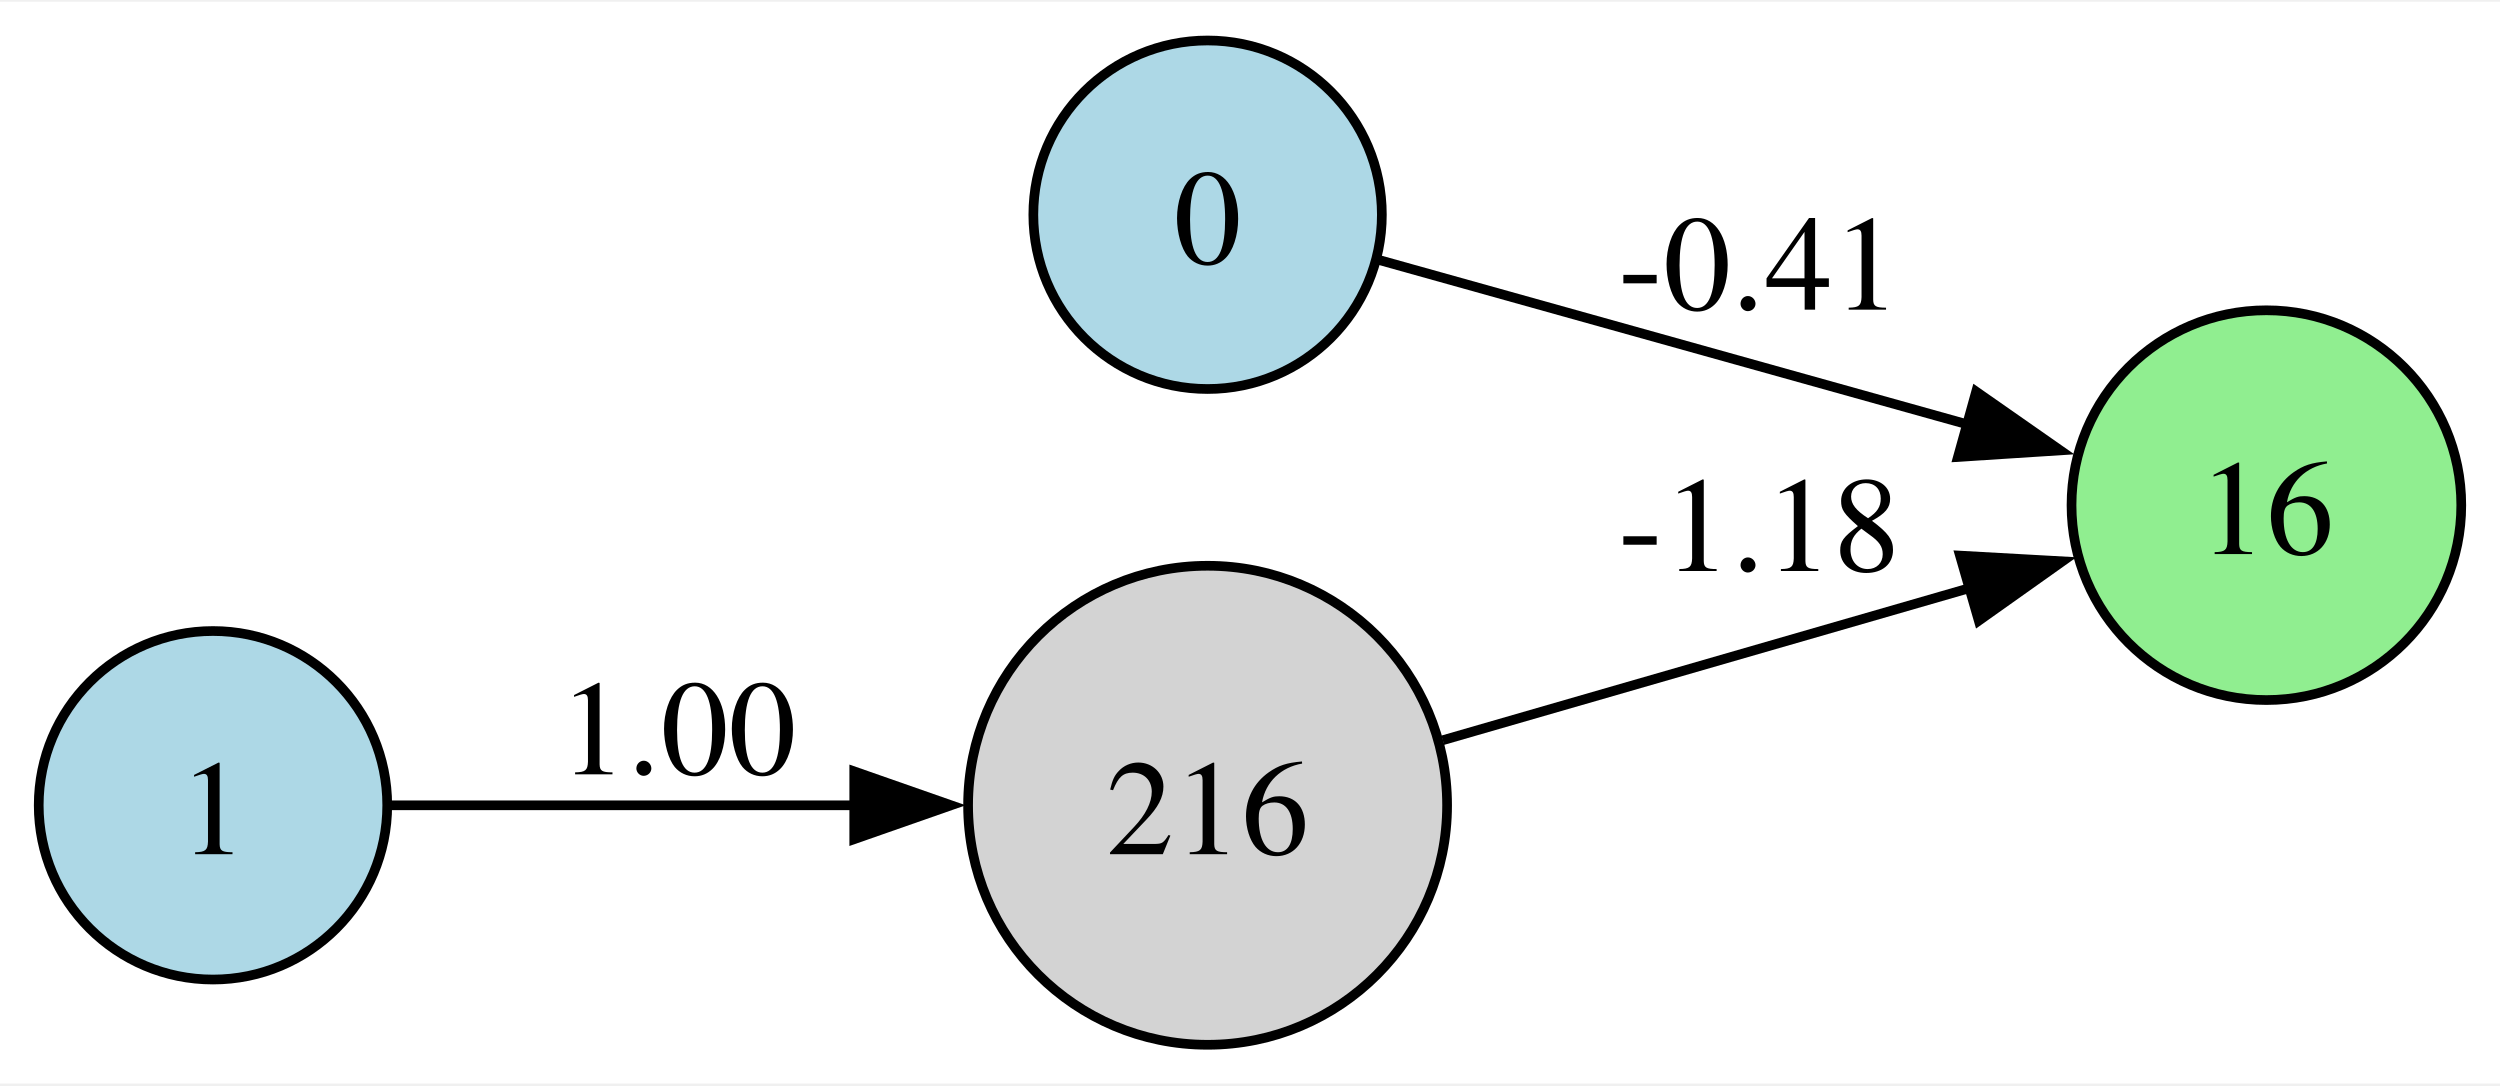
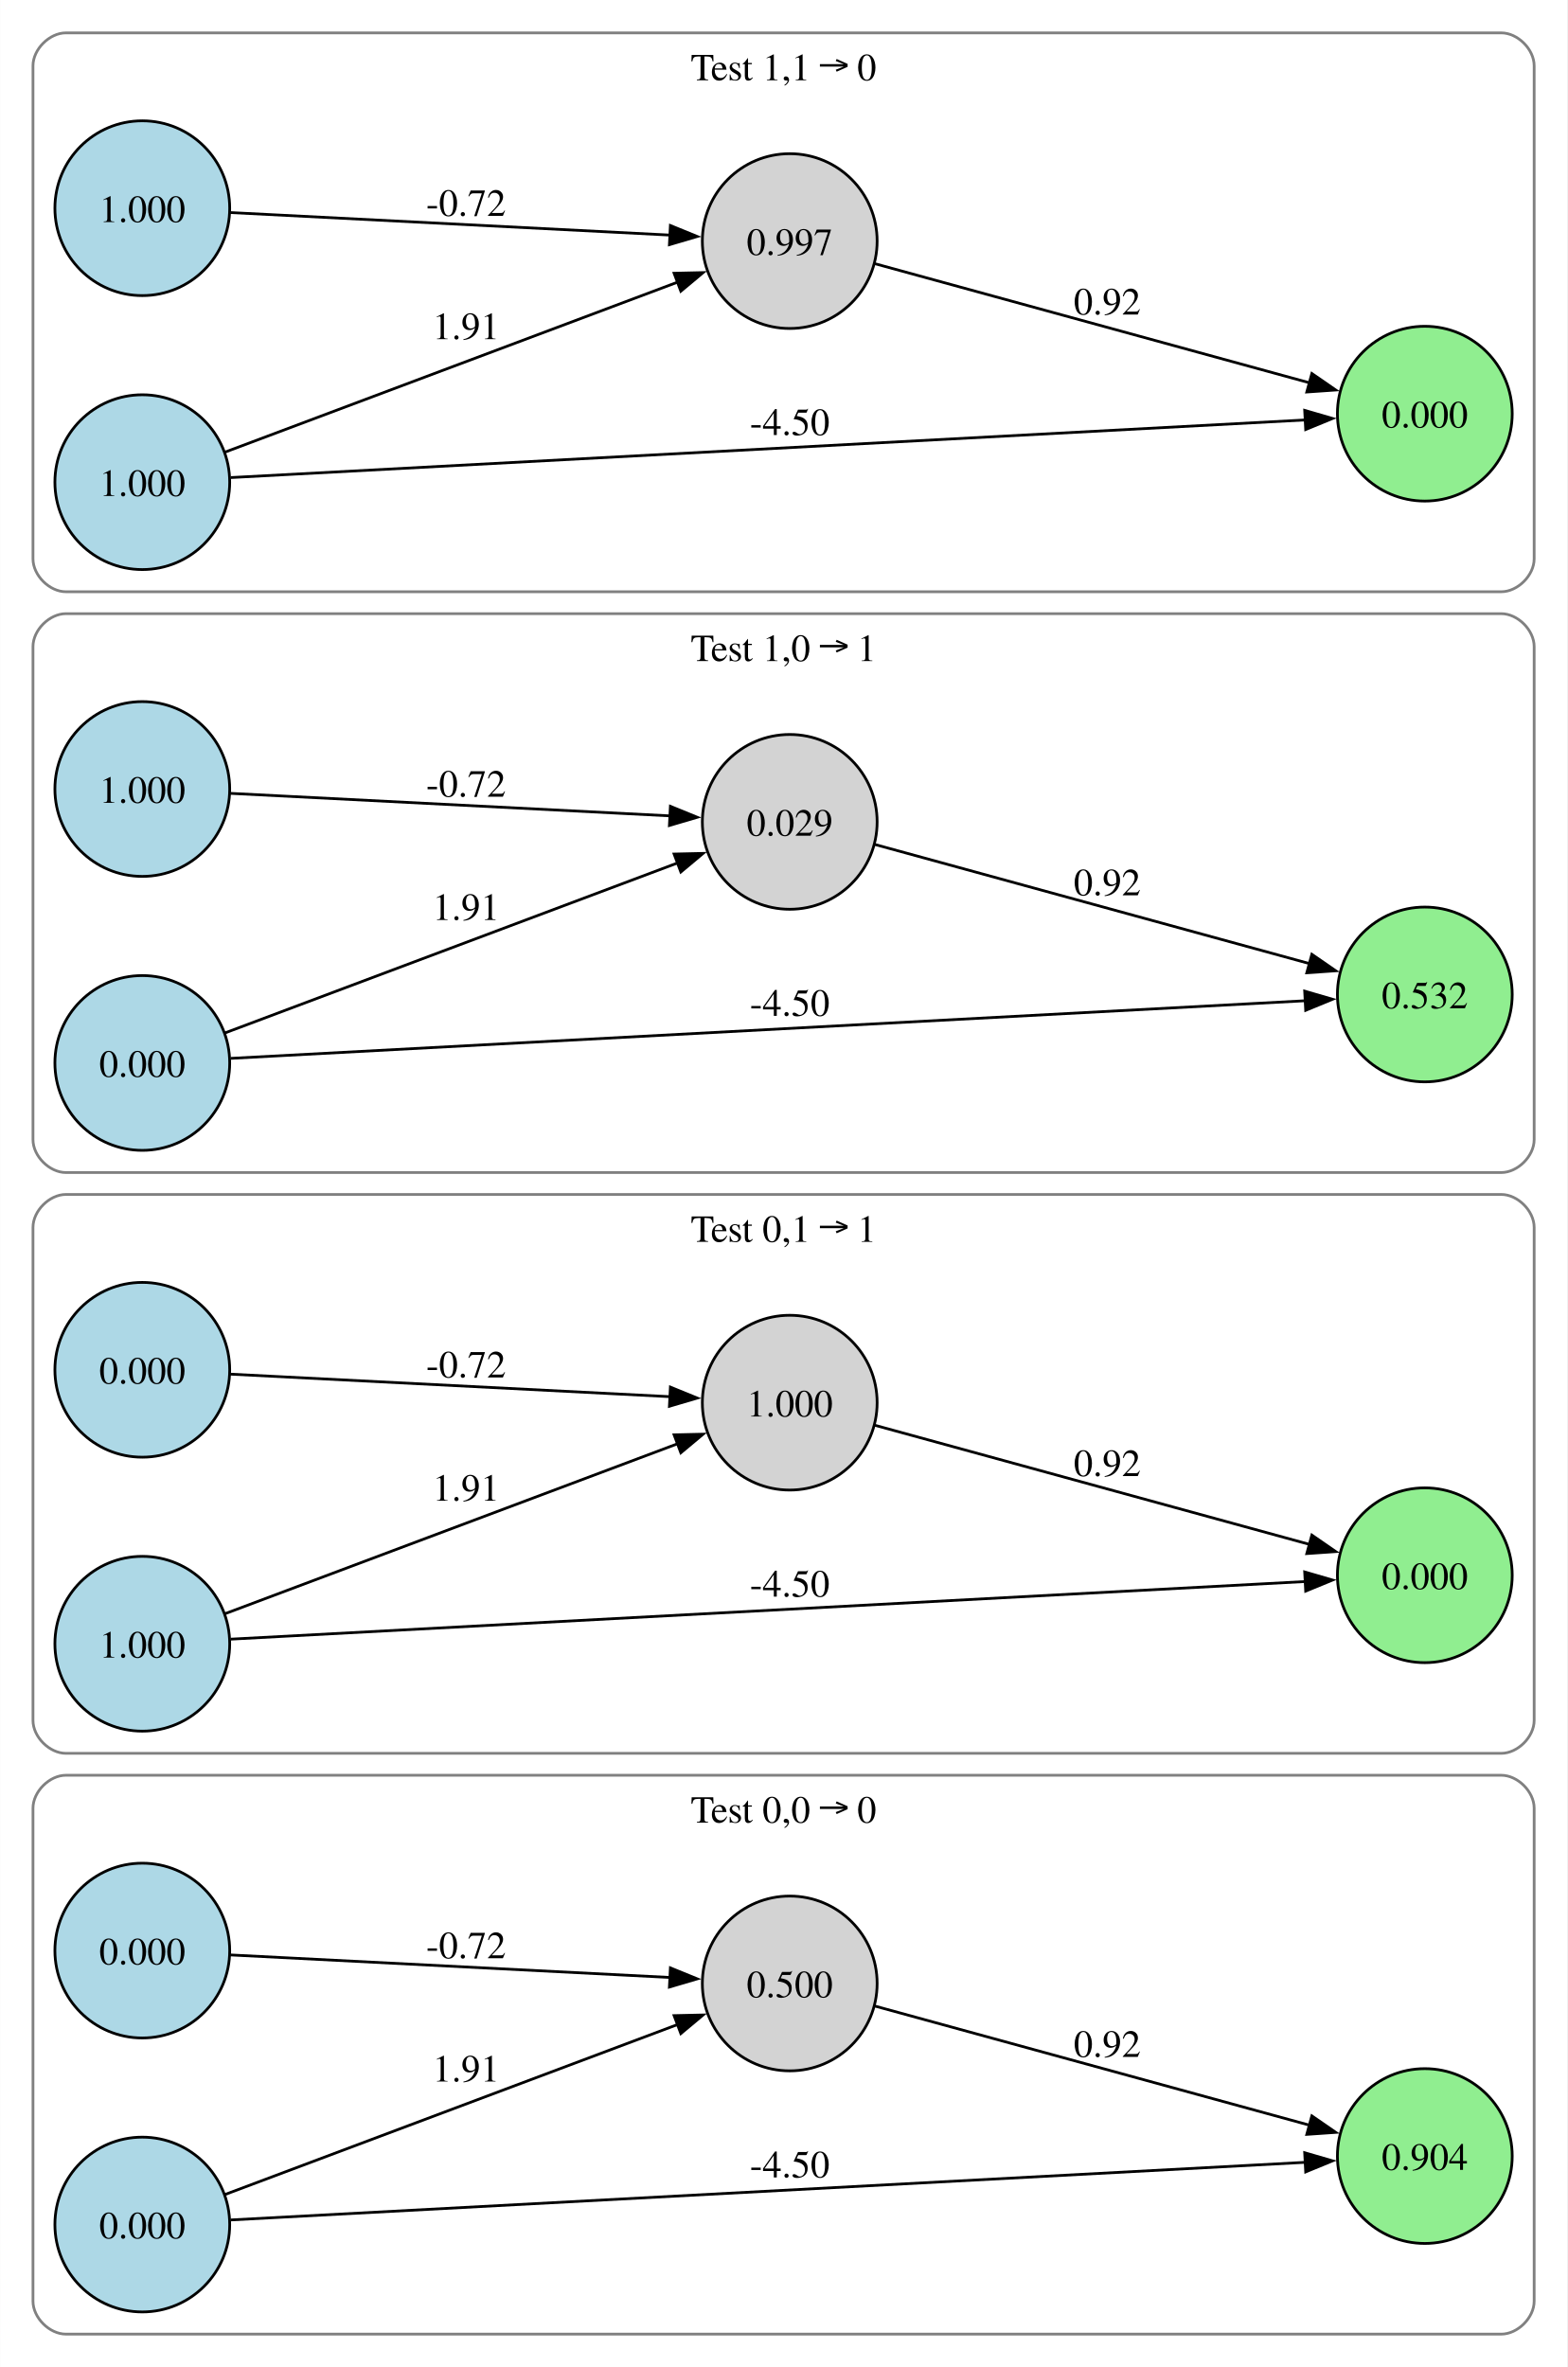
- <svg xmlns="http://www.w3.org/2000/svg" width="258pt" height="112pt" viewBox="0.00 0.00 258.24 111.74">
-   <g id="graph0" class="graph" transform="scale(1 1) rotate(0) translate(4 107.74)">
-     <polygon fill="white" stroke="none" points="-4,4 -4,-107.74 254.24,-107.74 254.24,4 -4,4" />
+ <svg xmlns="http://www.w3.org/2000/svg" width="572pt" height="864pt" viewBox="0.00 0.00 571.92 864.00">
+   <g id="graph0" class="graph" transform="scale(1 1) rotate(0) translate(4 860)">
+     <polygon fill="white" stroke="none" points="-4,4 -4,-860 567.92,-860 567.92,4 -4,4" />
+     <g id="clust1" class="cluster">
+       <path fill="none" stroke="gray" d="M20,-8C20,-8 543.92,-8 543.92,-8 549.92,-8 555.92,-14 555.92,-20 555.92,-20 555.92,-200 555.92,-200 555.92,-206 549.92,-212 543.92,-212 543.92,-212 20,-212 20,-212 14,-212 8,-206 8,-200 8,-200 8,-20 8,-20 8,-14 14,-8 20,-8" />
+       <text text-anchor="middle" x="281.96" y="-194.7" font-family="Times,serif" font-size="14.00">Test 0,0 → 0</text>
+     </g>
+     <g id="clust2" class="cluster">
+       <path fill="none" stroke="gray" d="M20,-220C20,-220 543.92,-220 543.92,-220 549.92,-220 555.92,-226 555.92,-232 555.92,-232 555.92,-412 555.92,-412 555.92,-418 549.92,-424 543.92,-424 543.92,-424 20,-424 20,-424 14,-424 8,-418 8,-412 8,-412 8,-232 8,-232 8,-226 14,-220 20,-220" />
+       <text text-anchor="middle" x="281.96" y="-406.7" font-family="Times,serif" font-size="14.00">Test 0,1 → 1</text>
+     </g>
+     <g id="clust3" class="cluster">
+       <path fill="none" stroke="gray" d="M20,-432C20,-432 543.92,-432 543.92,-432 549.92,-432 555.92,-438 555.92,-444 555.92,-444 555.92,-624 555.92,-624 555.92,-630 549.92,-636 543.92,-636 543.92,-636 20,-636 20,-636 14,-636 8,-630 8,-624 8,-624 8,-444 8,-444 8,-438 14,-432 20,-432" />
+       <text text-anchor="middle" x="281.96" y="-618.7" font-family="Times,serif" font-size="14.00">Test 1,0 → 1</text>
+     </g>
+     <g id="clust4" class="cluster">
+       <path fill="none" stroke="gray" d="M20,-644C20,-644 543.92,-644 543.92,-644 549.92,-644 555.92,-650 555.92,-656 555.92,-656 555.92,-836 555.92,-836 555.92,-842 549.92,-848 543.92,-848 543.92,-848 20,-848 20,-848 14,-848 8,-842 8,-836 8,-836 8,-656 8,-656 8,-650 14,-644 20,-644" />
+       <text text-anchor="middle" x="281.96" y="-830.7" font-family="Times,serif" font-size="14.00">Test 1,1 → 0</text>
+     </g>
    <g id="node1" class="node">
-       <ellipse fill="lightblue" stroke="black" cx="120.74" cy="-85.74" rx="18" ry="18" />
-       <text text-anchor="middle" x="120.74" y="-80.69" font-family="Times,serif" font-size="14.00">0</text>
+       <ellipse fill="lightblue" stroke="black" cx="47.9" cy="-148" rx="31.9" ry="31.9" />
+       <text text-anchor="middle" x="47.9" y="-142.95" font-family="Times,serif" font-size="14.00">0.000</text>
+     </g>
+     <g id="node4" class="node">
+       <ellipse fill="lightgray" stroke="black" cx="284.21" cy="-136" rx="31.9" ry="31.9" />
+       <text text-anchor="middle" x="284.21" y="-130.95" font-family="Times,serif" font-size="14.00">0.500</text>
+     </g>
+     <g id="edge2" class="edge">
+       <path fill="none" stroke="black" d="M80.02,-146.41C121.24,-144.3 194.15,-140.56 240.5,-138.19" />
+       <polygon fill="black" stroke="black" points="240.65,-141.68 250.45,-137.68 240.29,-134.69 240.65,-141.68" />
+       <text text-anchor="middle" x="166.06" y="-145.2" font-family="Times,serif" font-size="14.00">-0.72</text>
+     </g>
+     <g id="node2" class="node">
+       <ellipse fill="lightblue" stroke="black" cx="47.9" cy="-48" rx="31.9" ry="31.9" />
+       <text text-anchor="middle" x="47.9" y="-42.95" font-family="Times,serif" font-size="14.00">0.000</text>
    </g>
    <g id="node3" class="node">
-       <ellipse fill="lightgreen" stroke="black" cx="230.11" cy="-55.74" rx="20.13" ry="20.13" />
-       <text text-anchor="middle" x="230.11" y="-50.69" font-family="Times,serif" font-size="14.00">16</text>
+       <ellipse fill="lightgreen" stroke="black" cx="516.01" cy="-73" rx="31.9" ry="31.9" />
+       <text text-anchor="middle" x="516.01" y="-67.95" font-family="Times,serif" font-size="14.00">0.904</text>
    </g>
    <g id="edge1" class="edge">
-       <path fill="none" stroke="black" d="M138.51,-81.05C154.78,-76.5 179.82,-69.51 199.45,-64.02" />
-       <polygon fill="black" stroke="black" points="200.13,-67.47 208.82,-61.4 198.25,-60.72 200.13,-67.47" />
-       <text text-anchor="middle" x="177.72" y="-75.94" font-family="Times,serif" font-size="14.00">-0.41</text>
+       <path fill="none" stroke="black" d="M80.21,-49.68C161.56,-54.04 379.7,-65.74 472.4,-70.71" />
+       <polygon fill="black" stroke="black" points="472.16,-74.21 482.33,-71.25 472.53,-67.22 472.16,-74.21" />
+       <text text-anchor="middle" x="284.21" y="-65.2" font-family="Times,serif" font-size="14.00">-4.50</text>
    </g>
-     <g id="node2" class="node">
-       <ellipse fill="lightblue" stroke="black" cx="18" cy="-24.74" rx="18" ry="18" />
-       <text text-anchor="middle" x="18" y="-19.69" font-family="Times,serif" font-size="14.00">1</text>
-     </g>
-     <g id="node4" class="node">
-       <ellipse fill="lightgray" stroke="black" cx="120.74" cy="-24.74" rx="24.74" ry="24.74" />
-       <text text-anchor="middle" x="120.74" y="-19.69" font-family="Times,serif" font-size="14.00">216</text>
-     </g>
-     <g id="edge2" class="edge">
-       <path fill="none" stroke="black" d="M36.09,-24.74C49.28,-24.74 67.98,-24.74 84.36,-24.74" />
-       <polygon fill="black" stroke="black" points="84.24,-28.24 94.24,-24.74 84.24,-21.24 84.24,-28.24" />
-       <text text-anchor="middle" x="66" y="-27.94" font-family="Times,serif" font-size="14.00">1.00</text>
+     <g id="edge4" class="edge">
+       <path fill="none" stroke="black" d="M78.1,-58.97C119.78,-74.62 196.47,-103.42 243.34,-121.03" />
+       <polygon fill="black" stroke="black" points="242,-124.26 252.59,-124.5 244.46,-117.71 242,-124.26" />
+       <text text-anchor="middle" x="166.06" y="-100.2" font-family="Times,serif" font-size="14.00">1.91</text>
    </g>
    <g id="edge3" class="edge">
-       <path fill="none" stroke="black" d="M145.03,-31.46C161.12,-36.11 182.64,-42.32 199.88,-47.3" />
-       <polygon fill="black" stroke="black" points="198.46,-50.53 209.04,-49.94 200.4,-43.81 198.46,-50.53" />
-       <text text-anchor="middle" x="177.72" y="-48.94" font-family="Times,serif" font-size="14.00">-1.18</text>
+       <path fill="none" stroke="black" d="M315.25,-127.76C355.85,-116.63 428.39,-96.75 473.99,-84.25" />
+       <polygon fill="black" stroke="black" points="474.78,-87.66 483.5,-81.64 472.93,-80.91 474.78,-87.66" />
+       <text text-anchor="middle" x="400.11" y="-109.2" font-family="Times,serif" font-size="14.00">0.92</text>
+     </g>
+     <g id="node5" class="node">
+       <ellipse fill="lightblue" stroke="black" cx="47.9" cy="-360" rx="31.9" ry="31.9" />
+       <text text-anchor="middle" x="47.9" y="-354.95" font-family="Times,serif" font-size="14.00">0.000</text>
+     </g>
+     <g id="node8" class="node">
+       <ellipse fill="lightgray" stroke="black" cx="284.21" cy="-348" rx="31.9" ry="31.9" />
+       <text text-anchor="middle" x="284.21" y="-342.95" font-family="Times,serif" font-size="14.00">1.000</text>
+     </g>
+     <g id="edge6" class="edge">
+       <path fill="none" stroke="black" d="M80.02,-358.41C121.24,-356.3 194.15,-352.56 240.5,-350.19" />
+       <polygon fill="black" stroke="black" points="240.65,-353.68 250.45,-349.68 240.29,-346.69 240.65,-353.68" />
+       <text text-anchor="middle" x="166.06" y="-357.2" font-family="Times,serif" font-size="14.00">-0.72</text>
+     </g>
+     <g id="node6" class="node">
+       <ellipse fill="lightblue" stroke="black" cx="47.9" cy="-260" rx="31.9" ry="31.9" />
+       <text text-anchor="middle" x="47.9" y="-254.95" font-family="Times,serif" font-size="14.00">1.000</text>
+     </g>
+     <g id="node7" class="node">
+       <ellipse fill="lightgreen" stroke="black" cx="516.01" cy="-285" rx="31.9" ry="31.9" />
+       <text text-anchor="middle" x="516.01" y="-279.95" font-family="Times,serif" font-size="14.00">0.000</text>
+     </g>
+     <g id="edge5" class="edge">
+       <path fill="none" stroke="black" d="M80.21,-261.68C161.56,-266.04 379.7,-277.74 472.4,-282.71" />
+       <polygon fill="black" stroke="black" points="472.16,-286.21 482.33,-283.25 472.53,-279.22 472.16,-286.21" />
+       <text text-anchor="middle" x="284.21" y="-277.2" font-family="Times,serif" font-size="14.00">-4.50</text>
+     </g>
+     <g id="edge8" class="edge">
+       <path fill="none" stroke="black" d="M78.1,-270.97C119.78,-286.62 196.47,-315.42 243.34,-333.03" />
+       <polygon fill="black" stroke="black" points="242,-336.26 252.59,-336.5 244.46,-329.71 242,-336.26" />
+       <text text-anchor="middle" x="166.06" y="-312.2" font-family="Times,serif" font-size="14.00">1.91</text>
+     </g>
+     <g id="edge7" class="edge">
+       <path fill="none" stroke="black" d="M315.25,-339.76C355.85,-328.63 428.39,-308.75 473.99,-296.25" />
+       <polygon fill="black" stroke="black" points="474.78,-299.66 483.5,-293.64 472.93,-292.91 474.78,-299.66" />
+       <text text-anchor="middle" x="400.11" y="-321.2" font-family="Times,serif" font-size="14.00">0.92</text>
+     </g>
+     <g id="node9" class="node">
+       <ellipse fill="lightblue" stroke="black" cx="47.9" cy="-572" rx="31.9" ry="31.9" />
+       <text text-anchor="middle" x="47.9" y="-566.95" font-family="Times,serif" font-size="14.00">1.000</text>
+     </g>
+     <g id="node12" class="node">
+       <ellipse fill="lightgray" stroke="black" cx="284.21" cy="-560" rx="31.9" ry="31.9" />
+       <text text-anchor="middle" x="284.21" y="-554.95" font-family="Times,serif" font-size="14.00">0.029</text>
+     </g>
+     <g id="edge10" class="edge">
+       <path fill="none" stroke="black" d="M80.02,-570.41C121.24,-568.3 194.15,-564.56 240.5,-562.19" />
+       <polygon fill="black" stroke="black" points="240.65,-565.68 250.45,-561.68 240.29,-558.69 240.65,-565.68" />
+       <text text-anchor="middle" x="166.06" y="-569.2" font-family="Times,serif" font-size="14.00">-0.72</text>
+     </g>
+     <g id="node10" class="node">
+       <ellipse fill="lightblue" stroke="black" cx="47.9" cy="-472" rx="31.9" ry="31.9" />
+       <text text-anchor="middle" x="47.9" y="-466.95" font-family="Times,serif" font-size="14.00">0.000</text>
+     </g>
+     <g id="node11" class="node">
+       <ellipse fill="lightgreen" stroke="black" cx="516.01" cy="-497" rx="31.9" ry="31.9" />
+       <text text-anchor="middle" x="516.01" y="-491.95" font-family="Times,serif" font-size="14.00">0.532</text>
+     </g>
+     <g id="edge9" class="edge">
+       <path fill="none" stroke="black" d="M80.21,-473.68C161.56,-478.04 379.7,-489.74 472.4,-494.71" />
+       <polygon fill="black" stroke="black" points="472.16,-498.21 482.33,-495.25 472.53,-491.22 472.16,-498.21" />
+       <text text-anchor="middle" x="284.21" y="-489.2" font-family="Times,serif" font-size="14.00">-4.50</text>
+     </g>
+     <g id="edge12" class="edge">
+       <path fill="none" stroke="black" d="M78.1,-482.97C119.78,-498.62 196.47,-527.42 243.34,-545.03" />
+       <polygon fill="black" stroke="black" points="242,-548.26 252.59,-548.5 244.46,-541.71 242,-548.26" />
+       <text text-anchor="middle" x="166.06" y="-524.2" font-family="Times,serif" font-size="14.00">1.91</text>
+     </g>
+     <g id="edge11" class="edge">
+       <path fill="none" stroke="black" d="M315.25,-551.76C355.85,-540.63 428.39,-520.75 473.99,-508.25" />
+       <polygon fill="black" stroke="black" points="474.78,-511.66 483.5,-505.64 472.93,-504.91 474.78,-511.66" />
+       <text text-anchor="middle" x="400.11" y="-533.2" font-family="Times,serif" font-size="14.00">0.92</text>
+     </g>
+     <g id="node13" class="node">
+       <ellipse fill="lightblue" stroke="black" cx="47.9" cy="-784" rx="31.9" ry="31.9" />
+       <text text-anchor="middle" x="47.9" y="-778.95" font-family="Times,serif" font-size="14.00">1.000</text>
+     </g>
+     <g id="node16" class="node">
+       <ellipse fill="lightgray" stroke="black" cx="284.21" cy="-772" rx="31.9" ry="31.9" />
+       <text text-anchor="middle" x="284.21" y="-766.95" font-family="Times,serif" font-size="14.00">0.997</text>
+     </g>
+     <g id="edge14" class="edge">
+       <path fill="none" stroke="black" d="M80.02,-782.41C121.24,-780.3 194.15,-776.56 240.5,-774.19" />
+       <polygon fill="black" stroke="black" points="240.65,-777.68 250.45,-773.68 240.29,-770.69 240.65,-777.68" />
+       <text text-anchor="middle" x="166.06" y="-781.2" font-family="Times,serif" font-size="14.00">-0.72</text>
+     </g>
+     <g id="node14" class="node">
+       <ellipse fill="lightblue" stroke="black" cx="47.9" cy="-684" rx="31.9" ry="31.9" />
+       <text text-anchor="middle" x="47.9" y="-678.95" font-family="Times,serif" font-size="14.00">1.000</text>
+     </g>
+     <g id="node15" class="node">
+       <ellipse fill="lightgreen" stroke="black" cx="516.01" cy="-709" rx="31.9" ry="31.9" />
+       <text text-anchor="middle" x="516.01" y="-703.95" font-family="Times,serif" font-size="14.00">0.000</text>
+     </g>
+     <g id="edge13" class="edge">
+       <path fill="none" stroke="black" d="M80.21,-685.68C161.56,-690.04 379.7,-701.74 472.4,-706.71" />
+       <polygon fill="black" stroke="black" points="472.16,-710.21 482.33,-707.25 472.53,-703.22 472.16,-710.21" />
+       <text text-anchor="middle" x="284.21" y="-701.2" font-family="Times,serif" font-size="14.00">-4.50</text>
+     </g>
+     <g id="edge16" class="edge">
+       <path fill="none" stroke="black" d="M78.1,-694.97C119.78,-710.62 196.47,-739.42 243.34,-757.03" />
+       <polygon fill="black" stroke="black" points="242,-760.26 252.59,-760.5 244.46,-753.71 242,-760.26" />
+       <text text-anchor="middle" x="166.06" y="-736.2" font-family="Times,serif" font-size="14.00">1.91</text>
+     </g>
+     <g id="edge15" class="edge">
+       <path fill="none" stroke="black" d="M315.25,-763.76C355.85,-752.63 428.39,-732.75 473.99,-720.25" />
+       <polygon fill="black" stroke="black" points="474.78,-723.66 483.5,-717.64 472.93,-716.91 474.78,-723.66" />
+       <text text-anchor="middle" x="400.11" y="-745.2" font-family="Times,serif" font-size="14.00">0.92</text>
    </g>
  </g>
</svg>
